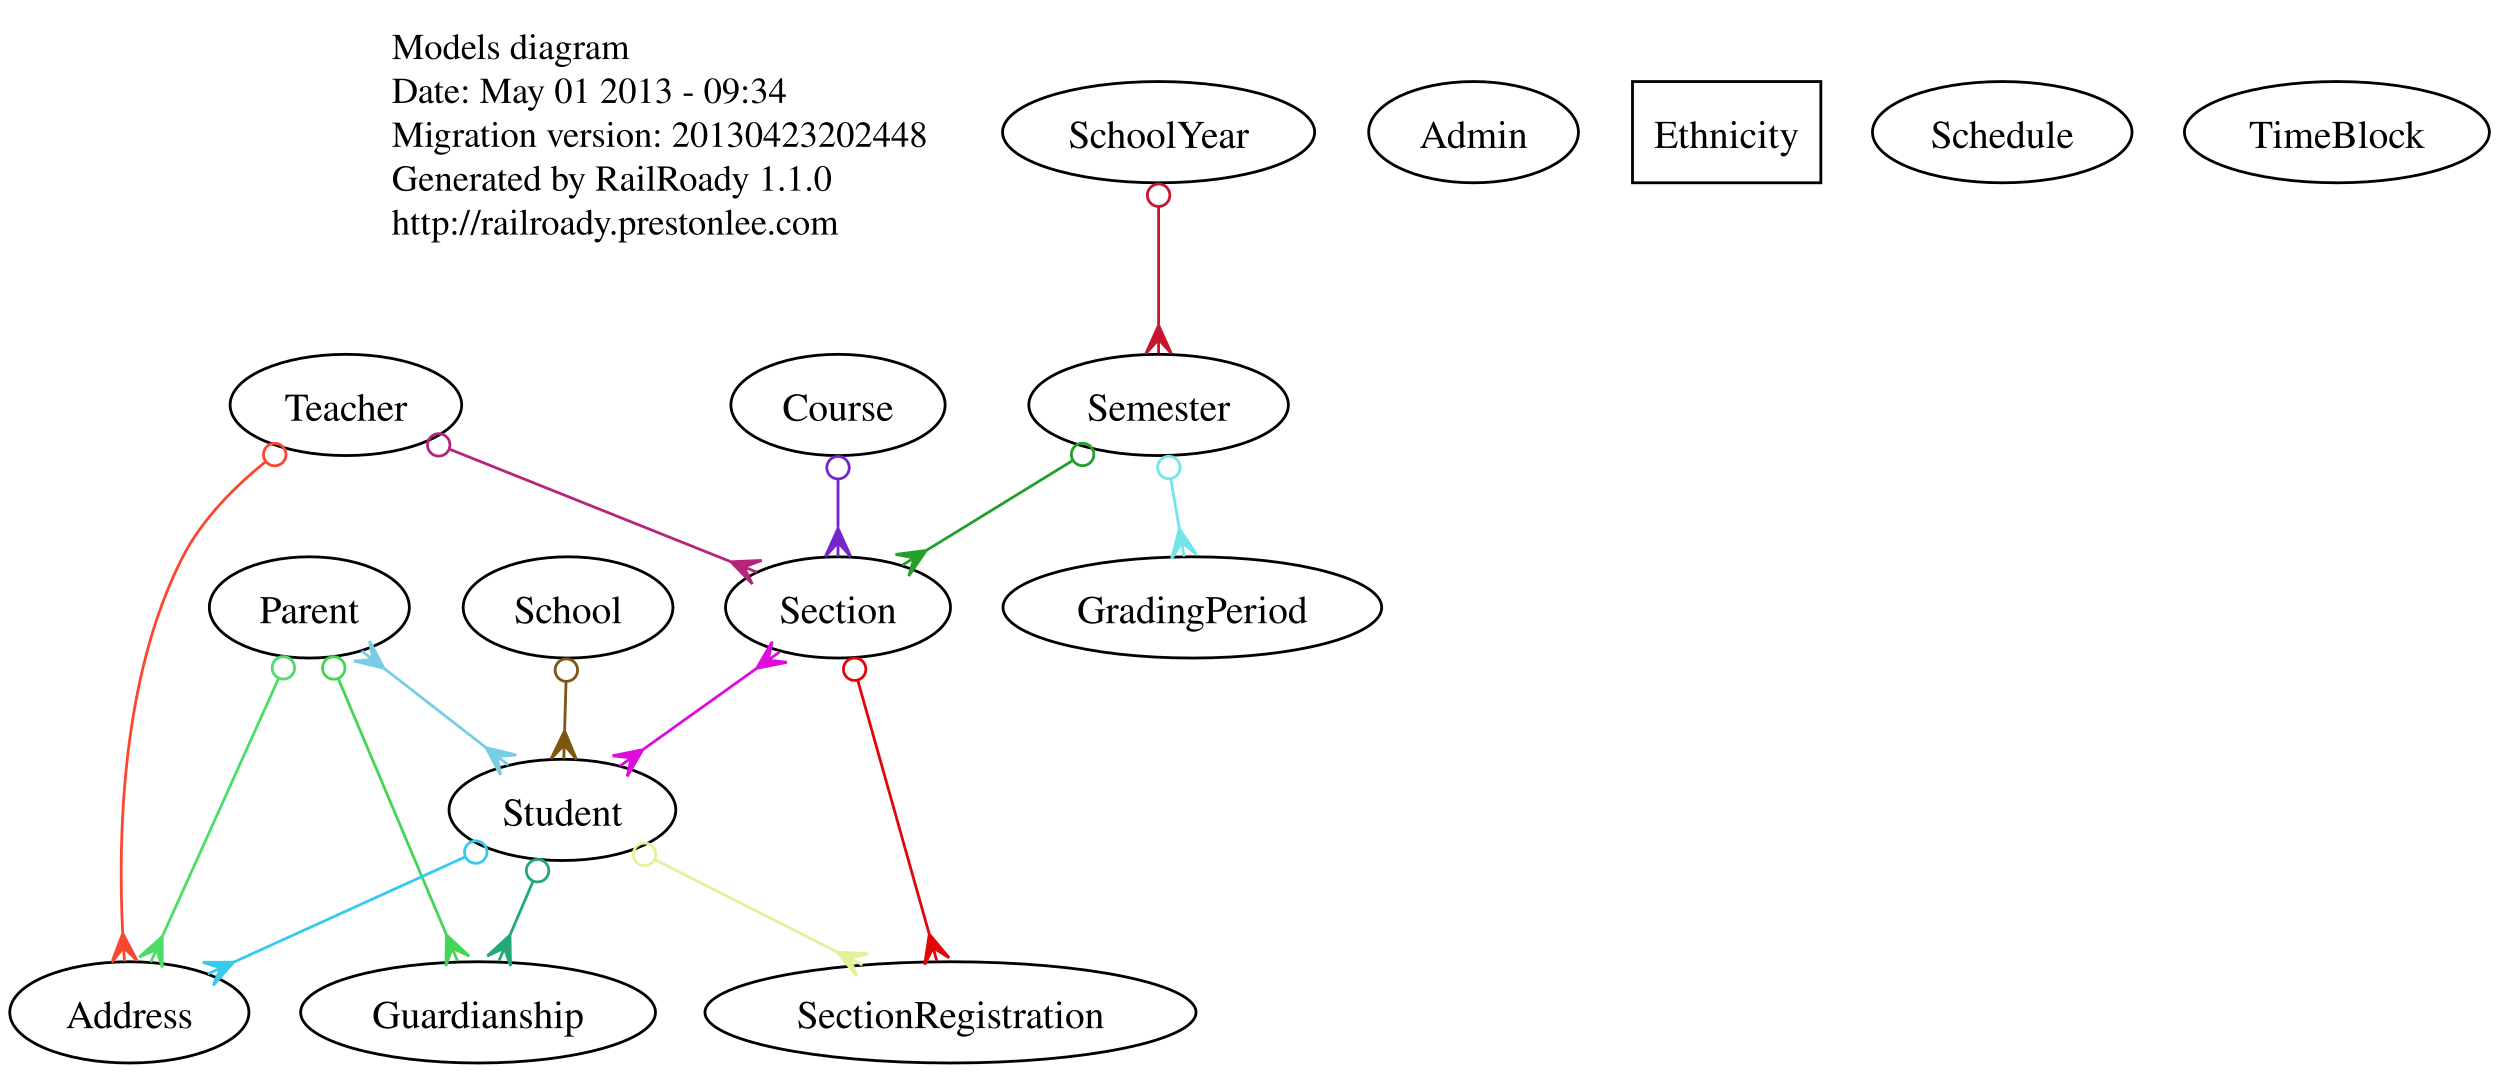
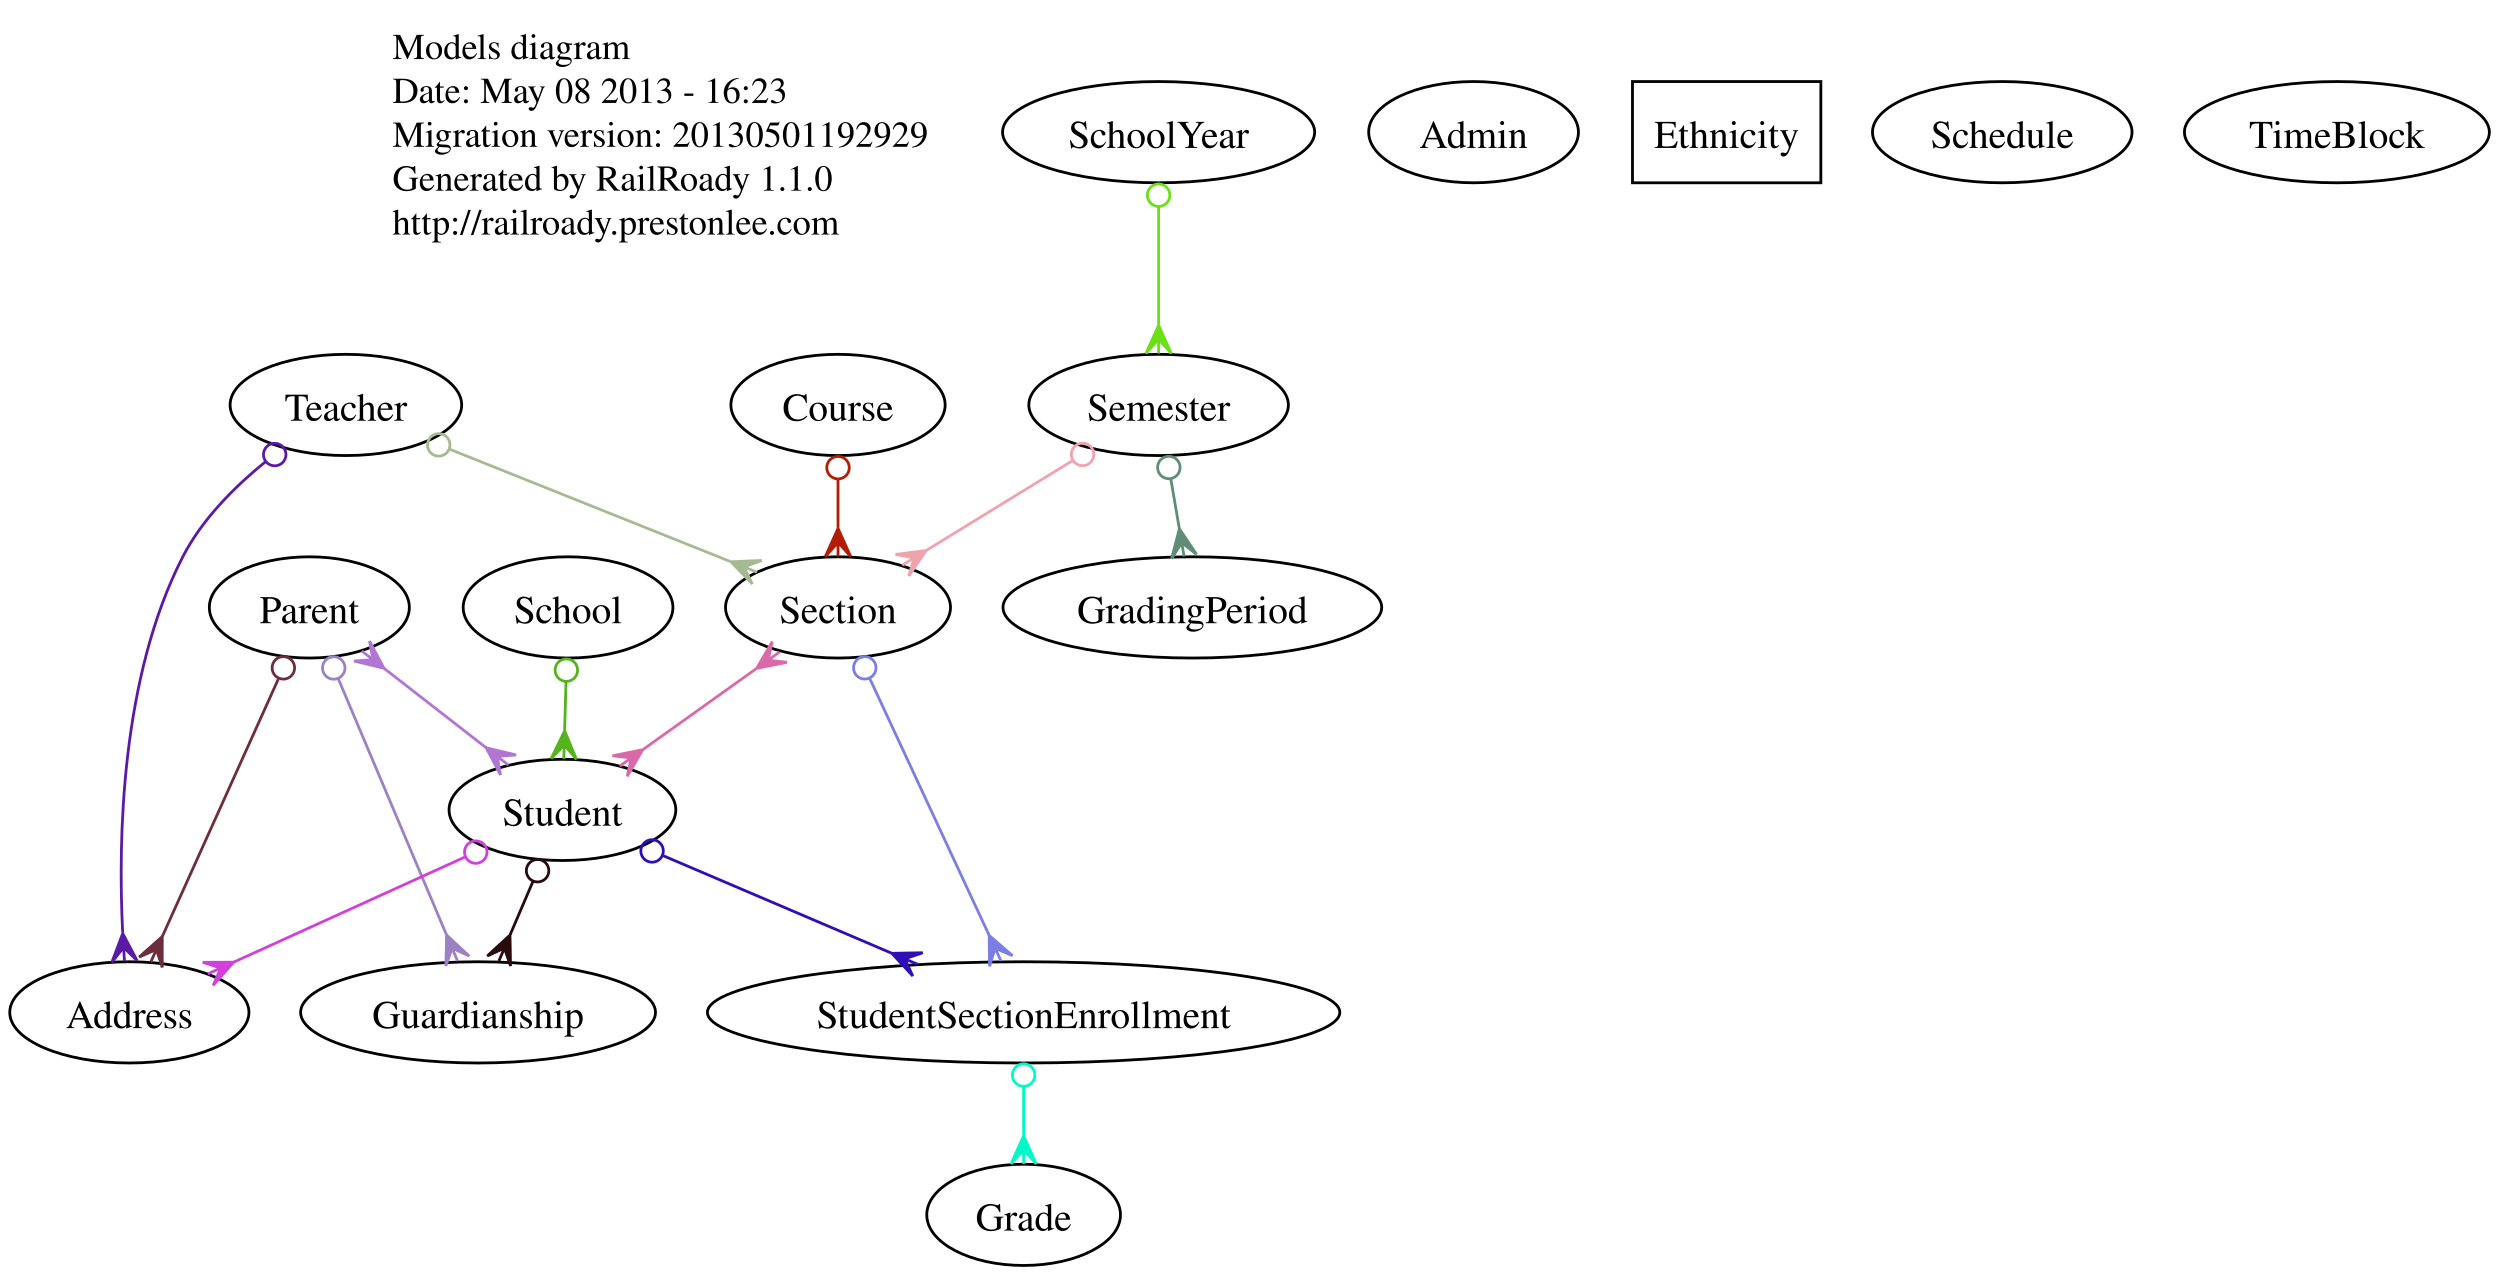
- <svg xmlns="http://www.w3.org/2000/svg" width="889pt" height="382pt" viewBox="0.00 0.00 889.00 382.00">
-   <g id="graph0" class="graph" transform="scale(1 1) rotate(0) translate(4 378)">
-     <polygon fill="white" stroke="white" points="-4,5 -4,-378 886,-378 886,5 -4,5" />
+ <svg xmlns="http://www.w3.org/2000/svg" width="889pt" height="454pt" viewBox="0.00 0.00 889.00 454.00">
+   <g id="graph0" class="graph" transform="scale(1 1) rotate(0) translate(4 450)">
+     <polygon fill="white" stroke="white" points="-4,5 -4,-450 886,-450 886,5 -4,5" />
    <g id="node1" class="node">
-       <text text-anchor="start" x="135.312" y="-357" font-family="Times,serif" font-size="13.00">Models diagram</text>
-       <text text-anchor="start" x="135.312" y="-341.4" font-family="Times,serif" font-size="13.00">Date: May 01 2013 - 09:34</text>
-       <text text-anchor="start" x="135.312" y="-325.8" font-family="Times,serif" font-size="13.00">Migration version: 20130423202448</text>
-       <text text-anchor="start" x="135.312" y="-310.2" font-family="Times,serif" font-size="13.00">Generated by RailRoady 1.1.0</text>
-       <text text-anchor="start" x="135.312" y="-294.6" font-family="Times,serif" font-size="13.00">http://railroady.prestonlee.com</text>
+       <text text-anchor="start" x="135.55" y="-429" font-family="Times,serif" font-size="13.00">Models diagram</text>
+       <text text-anchor="start" x="135.55" y="-413.4" font-family="Times,serif" font-size="13.00">Date: May 08 2013 - 16:23</text>
+       <text text-anchor="start" x="135.55" y="-397.8" font-family="Times,serif" font-size="13.00">Migration version: 20130501192929</text>
+       <text text-anchor="start" x="135.55" y="-382.2" font-family="Times,serif" font-size="13.00">Generated by RailRoady 1.1.0</text>
+       <text text-anchor="start" x="135.55" y="-366.6" font-family="Times,serif" font-size="13.00">http://railroady.prestonlee.com</text>
    </g>
    <g id="node2" class="node">
-       <ellipse fill="none" stroke="black" cx="42" cy="-18" rx="42.528" ry="18" />
-       <text text-anchor="middle" x="42" y="-12.4" font-family="Times,serif" font-size="14.00">Address</text>
+       <ellipse fill="none" stroke="black" cx="42" cy="-90" rx="42.528" ry="18" />
+       <text text-anchor="middle" x="42" y="-84.4" font-family="Times,serif" font-size="14.00">Address</text>
    </g>
    <g id="node3" class="node">
-       <ellipse fill="none" stroke="black" cx="520" cy="-331" rx="37.295" ry="18" />
-       <text text-anchor="middle" x="520" y="-325.4" font-family="Times,serif" font-size="14.00">Admin</text>
+       <ellipse fill="none" stroke="black" cx="520" cy="-403" rx="37.295" ry="18" />
+       <text text-anchor="middle" x="520" y="-397.4" font-family="Times,serif" font-size="14.00">Admin</text>
    </g>
    <g id="node4" class="node">
-       <ellipse fill="none" stroke="black" cx="294" cy="-234" rx="38.093" ry="18" />
-       <text text-anchor="middle" x="294" y="-228.4" font-family="Times,serif" font-size="14.00">Course</text>
+       <ellipse fill="none" stroke="black" cx="294" cy="-306" rx="38.093" ry="18" />
+       <text text-anchor="middle" x="294" y="-300.4" font-family="Times,serif" font-size="14.00">Course</text>
+     </g>
+     <g id="node13" class="node">
+       <ellipse fill="none" stroke="black" cx="294" cy="-234" rx="40.004" ry="18" />
+       <text text-anchor="middle" x="294" y="-228.4" font-family="Times,serif" font-size="14.00">Section</text>
+     </g>
+     <g id="edge1" class="edge">
+       <path fill="none" stroke="#b31c05" d="M294,-279.64C294,-274.063 294,-268.132 294,-262.476" />
+       <ellipse fill="none" stroke="#b31c05" cx="294" cy="-283.697" rx="4" ry="4" />
+       <polygon fill="#b31c05" stroke="#b31c05" points="294,-262.104 298.5,-252.104 294,-257.104 294,-252.104 294,-252.104 294,-252.104 294,-257.104 289.5,-252.104 294,-262.104 294,-262.104" />
+     </g>
+     <g id="node5" class="node">
+       <polygon fill="none" stroke="black" points="643.492,-421 576.508,-421 576.508,-385 643.492,-385 643.492,-421" />
+       <text text-anchor="middle" x="610" y="-397.4" font-family="Times,serif" font-size="14.00">Ethnicity</text>
+     </g>
+     <g id="node6" class="node">
+       <ellipse fill="none" stroke="black" cx="360" cy="-18" rx="34.44" ry="18" />
+       <text text-anchor="middle" x="360" y="-12.4" font-family="Times,serif" font-size="14.00">Grade</text>
+     </g>
+     <g id="node7" class="node">
+       <ellipse fill="none" stroke="black" cx="420" cy="-234" rx="67.341" ry="18" />
+       <text text-anchor="middle" x="420" y="-228.4" font-family="Times,serif" font-size="14.00">GradingPeriod</text>
+     </g>
+     <g id="node8" class="node">
+       <ellipse fill="none" stroke="black" cx="166" cy="-90" rx="63.098" ry="18" />
+       <text text-anchor="middle" x="166" y="-84.4" font-family="Times,serif" font-size="14.00">Guardianship</text>
+     </g>
+     <g id="node9" class="node">
+       <ellipse fill="none" stroke="black" cx="106" cy="-234" rx="35.56" ry="18" />
+       <text text-anchor="middle" x="106" y="-228.4" font-family="Times,serif" font-size="14.00">Parent</text>
+     </g>
+     <g id="edge2" class="edge">
+       <path fill="none" stroke="#9c81c3" d="M116.31,-208.6C127.022,-183.247 143.734,-143.695 154.775,-117.567" />
+       <ellipse fill="none" stroke="#9c81c3" cx="114.675" cy="-212.469" rx="4" ry="4" />
+       <polygon fill="#9c81c3" stroke="#9c81c3" points="154.812,-117.479 162.849,-110.019 156.758,-112.874 158.704,-108.268 158.704,-108.268 158.704,-108.268 156.758,-112.874 154.559,-106.516 154.812,-117.479 154.812,-117.479" />
+     </g>
+     <g id="node15" class="node">
+       <ellipse fill="none" stroke="black" cx="196" cy="-162" rx="40.317" ry="18" />
+       <text text-anchor="middle" x="196" y="-156.4" font-family="Times,serif" font-size="14.00">Student</text>
+     </g>
+     <g id="edge3" class="edge">
+       <path fill="none" stroke="#b076d2" d="M132.598,-212.313C144.001,-203.444 157.309,-193.093 168.78,-184.171" />
+       <polygon fill="#b076d2" stroke="#b076d2" points="132.542,-212.357 121.885,-214.944 128.595,-215.426 124.648,-218.496 124.648,-218.496 124.648,-218.496 128.595,-215.426 127.411,-222.048 132.542,-212.357 132.542,-212.357" />
+       <polygon fill="#b076d2" stroke="#b076d2" points="168.861,-184.108 179.518,-181.521 172.808,-181.038 176.755,-177.968 176.755,-177.968 176.755,-177.968 172.808,-181.038 173.992,-174.416 168.861,-184.108 168.861,-184.108" />
+     </g>
+     <g id="edge4" class="edge">
+       <path fill="none" stroke="#6d2d3d" d="M94.983,-208.557C83.487,-183.05 65.53,-143.207 53.763,-117.1" />
+       <ellipse fill="none" stroke="#6d2d3d" cx="96.763" cy="-212.506" rx="4" ry="4" />
+       <polygon fill="#6d2d3d" stroke="#6d2d3d" points="53.692,-116.942 53.686,-105.976 51.638,-112.383 49.583,-107.825 49.583,-107.825 49.583,-107.825 51.638,-112.383 45.48,-109.674 53.692,-116.942 53.692,-116.942" />
+     </g>
+     <g id="node10" class="node">
+       <ellipse fill="none" stroke="black" cx="708" cy="-403" rx="46.152" ry="18" />
+       <text text-anchor="middle" x="708" y="-397.4" font-family="Times,serif" font-size="14.00">Schedule</text>
+     </g>
+     <g id="node11" class="node">
+       <ellipse fill="none" stroke="black" cx="198" cy="-234" rx="37.295" ry="18" />
+       <text text-anchor="middle" x="198" y="-228.4" font-family="Times,serif" font-size="14.00">School</text>
+     </g>
+     <g id="edge5" class="edge">
+       <path fill="none" stroke="#55b41d" d="M197.275,-207.64C197.116,-202.063 196.947,-196.132 196.785,-190.476" />
+       <ellipse fill="none" stroke="#55b41d" cx="197.391" cy="-211.698" rx="4" ry="4" />
+       <polygon fill="#55b41d" stroke="#55b41d" points="196.774,-190.1 200.987,-179.976 196.632,-185.102 196.489,-180.104 196.489,-180.104 196.489,-180.104 196.632,-185.102 191.991,-180.233 196.774,-190.1 196.774,-190.1" />
    </g>
    <g id="node12" class="node">
-       <ellipse fill="none" stroke="black" cx="294" cy="-162" rx="40.004" ry="18" />
-       <text text-anchor="middle" x="294" y="-156.4" font-family="Times,serif" font-size="14.00">Section</text>
-     </g>
-     <g id="edge1" class="edge">
-       <path fill="none" stroke="#7625cd" d="M294,-207.64C294,-202.063 294,-196.132 294,-190.476" />
-       <ellipse fill="none" stroke="#7625cd" cx="294" cy="-211.697" rx="4" ry="4" />
-       <polygon fill="#7625cd" stroke="#7625cd" points="294,-190.104 298.5,-180.104 294,-185.104 294,-180.104 294,-180.104 294,-180.104 294,-185.104 289.5,-180.104 294,-190.104 294,-190.104" />
-     </g>
-     <g id="node5" class="node">
-       <polygon fill="none" stroke="black" points="643.492,-349 576.508,-349 576.508,-313 643.492,-313 643.492,-349" />
-       <text text-anchor="middle" x="610" y="-325.4" font-family="Times,serif" font-size="14.00">Ethnicity</text>
-     </g>
-     <g id="node6" class="node">
-       <ellipse fill="none" stroke="black" cx="420" cy="-162" rx="67.341" ry="18" />
-       <text text-anchor="middle" x="420" y="-156.4" font-family="Times,serif" font-size="14.00">GradingPeriod</text>
-     </g>
-     <g id="node7" class="node">
-       <ellipse fill="none" stroke="black" cx="166" cy="-18" rx="63.098" ry="18" />
-       <text text-anchor="middle" x="166" y="-12.4" font-family="Times,serif" font-size="14.00">Guardianship</text>
-     </g>
-     <g id="node8" class="node">
-       <ellipse fill="none" stroke="black" cx="106" cy="-162" rx="35.56" ry="18" />
-       <text text-anchor="middle" x="106" y="-156.4" font-family="Times,serif" font-size="14.00">Parent</text>
-     </g>
-     <g id="edge2" class="edge">
-       <path fill="none" stroke="#46d457" d="M116.31,-136.6C127.022,-111.247 143.734,-71.695 154.775,-45.567" />
-       <ellipse fill="none" stroke="#46d457" cx="114.675" cy="-140.469" rx="4" ry="4" />
-       <polygon fill="#46d457" stroke="#46d457" points="154.812,-45.479 162.849,-38.019 156.758,-40.873 158.704,-36.268 158.704,-36.268 158.704,-36.268 156.758,-40.873 154.559,-34.516 154.812,-45.479 154.812,-45.479" />
-     </g>
-     <g id="node15" class="node">
-       <ellipse fill="none" stroke="black" cx="196" cy="-90" rx="40.317" ry="18" />
-       <text text-anchor="middle" x="196" y="-84.4" font-family="Times,serif" font-size="14.00">Student</text>
-     </g>
-     <g id="edge3" class="edge">
-       <path fill="none" stroke="#78cde6" d="M132.598,-140.313C144.001,-131.444 157.309,-121.093 168.78,-112.171" />
-       <polygon fill="#78cde6" stroke="#78cde6" points="132.542,-140.357 121.885,-142.944 128.595,-143.426 124.648,-146.496 124.648,-146.496 124.648,-146.496 128.595,-143.426 127.411,-150.048 132.542,-140.357 132.542,-140.357" />
-       <polygon fill="#78cde6" stroke="#78cde6" points="168.861,-112.108 179.518,-109.521 172.808,-109.038 176.755,-105.968 176.755,-105.968 176.755,-105.968 172.808,-109.038 173.992,-102.416 168.861,-112.108 168.861,-112.108" />
-     </g>
-     <g id="edge4" class="edge">
-       <path fill="none" stroke="#4cdd69" d="M94.983,-136.557C83.487,-111.05 65.53,-71.207 53.763,-45.1" />
-       <ellipse fill="none" stroke="#4cdd69" cx="96.763" cy="-140.506" rx="4" ry="4" />
-       <polygon fill="#4cdd69" stroke="#4cdd69" points="53.692,-44.942 53.686,-33.976 51.638,-40.383 49.583,-35.825 49.583,-35.825 49.583,-35.825 51.638,-40.383 45.48,-37.674 53.692,-44.942 53.692,-44.942" />
-     </g>
-     <g id="node9" class="node">
-       <ellipse fill="none" stroke="black" cx="708" cy="-331" rx="46.152" ry="18" />
-       <text text-anchor="middle" x="708" y="-325.4" font-family="Times,serif" font-size="14.00">Schedule</text>
-     </g>
-     <g id="node10" class="node">
-       <ellipse fill="none" stroke="black" cx="198" cy="-162" rx="37.295" ry="18" />
-       <text text-anchor="middle" x="198" y="-156.4" font-family="Times,serif" font-size="14.00">School</text>
-     </g>
-     <g id="edge5" class="edge">
-       <path fill="none" stroke="#7e5511" d="M197.275,-135.64C197.116,-130.063 196.947,-124.132 196.785,-118.476" />
-       <ellipse fill="none" stroke="#7e5511" cx="197.391" cy="-139.698" rx="4" ry="4" />
-       <polygon fill="#7e5511" stroke="#7e5511" points="196.774,-118.1 200.987,-107.976 196.632,-113.102 196.489,-108.104 196.489,-108.104 196.489,-108.104 196.632,-113.102 191.991,-108.233 196.774,-118.1 196.774,-118.1" />
-     </g>
-     <g id="node11" class="node">
-       <ellipse fill="none" stroke="black" cx="408" cy="-331" rx="55.493" ry="18" />
-       <text text-anchor="middle" x="408" y="-325.4" font-family="Times,serif" font-size="14.00">SchoolYear</text>
+       <ellipse fill="none" stroke="black" cx="408" cy="-403" rx="55.493" ry="18" />
+       <text text-anchor="middle" x="408" y="-397.4" font-family="Times,serif" font-size="14.00">SchoolYear</text>
    </g>
    <g id="node14" class="node">
-       <ellipse fill="none" stroke="black" cx="408" cy="-234" rx="46.152" ry="18" />
-       <text text-anchor="middle" x="408" y="-228.4" font-family="Times,serif" font-size="14.00">Semester</text>
+       <ellipse fill="none" stroke="black" cx="408" cy="-306" rx="46.152" ry="18" />
+       <text text-anchor="middle" x="408" y="-300.4" font-family="Times,serif" font-size="14.00">Semester</text>
    </g>
    <g id="edge6" class="edge">
-       <path fill="none" stroke="#c7162f" d="M408,-304.414C408,-291.518 408,-275.862 408,-262.685" />
-       <ellipse fill="none" stroke="#c7162f" cx="408" cy="-308.576" rx="4" ry="4" />
-       <polygon fill="#c7162f" stroke="#c7162f" points="408,-262.314 412.5,-252.314 408,-257.314 408,-252.314 408,-252.314 408,-252.314 408,-257.314 403.5,-252.314 408,-262.314 408,-262.314" />
+       <path fill="none" stroke="#6ce016" d="M408,-376.414C408,-363.518 408,-347.862 408,-334.685" />
+       <ellipse fill="none" stroke="#6ce016" cx="408" cy="-380.576" rx="4" ry="4" />
+       <polygon fill="#6ce016" stroke="#6ce016" points="408,-334.314 412.5,-324.314 408,-329.314 408,-324.314 408,-324.314 408,-324.314 408,-329.314 403.5,-324.314 408,-334.314 408,-334.314" />
    </g>
-     <g id="node13" class="node">
-       <ellipse fill="none" stroke="black" cx="334" cy="-18" rx="87.312" ry="18" />
-       <text text-anchor="middle" x="334" y="-12.4" font-family="Times,serif" font-size="14.00">SectionRegistration</text>
+     <g id="node16" class="node">
+       <ellipse fill="none" stroke="black" cx="360" cy="-90" rx="112.437" ry="18" />
+       <text text-anchor="middle" x="360" y="-84.4" font-family="Times,serif" font-size="14.00">StudentSectionEnrollment</text>
    </g>
    <g id="edge7" class="edge">
-       <path fill="none" stroke="#e1060a" d="M301.062,-135.929C308.162,-110.725 319.072,-71.994 326.368,-46.095" />
-       <ellipse fill="none" stroke="#e1060a" cx="299.91" cy="-140.021" rx="4" ry="4" />
-       <polygon fill="#e1060a" stroke="#e1060a" points="326.447,-45.815 333.489,-37.409 327.802,-41.002 329.158,-36.189 329.158,-36.189 329.158,-36.189 327.802,-41.002 324.827,-34.969 326.447,-45.815 326.447,-45.815" />
+       <path fill="none" stroke="#7b7ee2" d="M305.341,-208.6C317.124,-183.247 335.508,-143.695 347.652,-117.567" />
+       <ellipse fill="none" stroke="#7b7ee2" cx="303.516" cy="-212.526" rx="4" ry="4" />
+       <polygon fill="#7b7ee2" stroke="#7b7ee2" points="347.759,-117.336 356.055,-110.165 349.867,-112.802 351.974,-108.268 351.974,-108.268 351.974,-108.268 349.867,-112.802 347.893,-106.371 347.759,-117.336 347.759,-117.336" />
    </g>
    <g id="edge8" class="edge">
-       <path fill="none" stroke="#de0bde" d="M264.931,-140.237C252.249,-131.178 237.42,-120.586 224.772,-111.551" />
-       <polygon fill="#de0bde" stroke="#de0bde" points="265.079,-140.342 270.601,-149.817 269.148,-143.249 273.217,-146.155 273.217,-146.155 273.217,-146.155 269.148,-143.249 275.832,-142.493 265.079,-140.342 265.079,-140.342" />
-       <polygon fill="#de0bde" stroke="#de0bde" points="224.555,-111.396 219.033,-101.922 220.486,-108.49 216.417,-105.584 216.417,-105.584 216.417,-105.584 220.486,-108.49 213.802,-109.246 224.555,-111.396 224.555,-111.396" />
+       <path fill="none" stroke="#d969a9" d="M264.931,-212.237C252.249,-203.178 237.42,-192.586 224.772,-183.551" />
+       <polygon fill="#d969a9" stroke="#d969a9" points="265.079,-212.342 270.601,-221.817 269.148,-215.249 273.217,-218.155 273.217,-218.155 273.217,-218.155 269.148,-215.249 275.832,-214.493 265.079,-212.342 265.079,-212.342" />
+       <polygon fill="#d969a9" stroke="#d969a9" points="224.555,-183.396 219.033,-173.922 220.486,-180.49 216.417,-177.584 216.417,-177.584 216.417,-177.584 220.486,-180.49 213.802,-181.246 224.555,-183.396 224.555,-183.396" />
    </g>
    <g id="edge9" class="edge">
-       <path fill="none" stroke="#249f2a" d="M377.346,-214.177C361.264,-204.303 341.596,-192.226 325.405,-182.284" />
-       <ellipse fill="none" stroke="#249f2a" cx="380.97" cy="-216.403" rx="4" ry="4" />
-       <polygon fill="#249f2a" stroke="#249f2a" points="325.334,-182.24 319.167,-173.173 321.074,-179.624 316.813,-177.008 316.813,-177.008 316.813,-177.008 321.074,-179.624 314.458,-180.843 325.334,-182.24 325.334,-182.24" />
+       <path fill="none" stroke="#efa3ae" d="M377.346,-286.177C361.264,-276.303 341.596,-264.226 325.405,-254.284" />
+       <ellipse fill="none" stroke="#efa3ae" cx="380.97" cy="-288.403" rx="4" ry="4" />
+       <polygon fill="#efa3ae" stroke="#efa3ae" points="325.334,-254.24 319.167,-245.173 321.074,-251.624 316.813,-249.008 316.813,-249.008 316.813,-249.008 321.074,-251.624 314.458,-252.843 325.334,-254.24 325.334,-254.24" />
    </g>
    <g id="edge10" class="edge">
-       <path fill="none" stroke="#73e4ea" d="M412.347,-207.64C413.328,-201.92 414.372,-195.828 415.364,-190.042" />
-       <ellipse fill="none" stroke="#73e4ea" cx="411.642" cy="-211.754" rx="4" ry="4" />
-       <polygon fill="#73e4ea" stroke="#73e4ea" points="415.378,-189.961 421.503,-180.865 416.223,-185.032 417.068,-180.104 417.068,-180.104 417.068,-180.104 416.223,-185.032 412.633,-179.344 415.378,-189.961 415.378,-189.961" />
+       <path fill="none" stroke="#5f8d78" d="M412.347,-279.64C413.328,-273.92 414.372,-267.828 415.364,-262.042" />
+       <ellipse fill="none" stroke="#5f8d78" cx="411.642" cy="-283.754" rx="4" ry="4" />
+       <polygon fill="#5f8d78" stroke="#5f8d78" points="415.378,-261.961 421.503,-252.865 416.223,-257.032 417.068,-252.104 417.068,-252.104 417.068,-252.104 416.223,-257.032 412.633,-251.344 415.378,-261.961 415.378,-261.961" />
    </g>
    <g id="edge11" class="edge">
-       <path fill="none" stroke="#24a878" d="M185.52,-64.547C182.898,-58.428 180.072,-51.835 177.407,-45.616" />
-       <ellipse fill="none" stroke="#24a878" cx="187.162" cy="-68.378" rx="4" ry="4" />
-       <polygon fill="#24a878" stroke="#24a878" points="177.343,-45.467 177.54,-34.503 175.373,-40.871 173.404,-36.275 173.404,-36.275 173.404,-36.275 175.373,-40.871 169.268,-38.048 177.343,-45.467 177.343,-45.467" />
+       <path fill="none" stroke="#280a0f" d="M185.52,-136.548C182.898,-130.428 180.072,-123.835 177.407,-117.616" />
+       <ellipse fill="none" stroke="#280a0f" cx="187.162" cy="-140.378" rx="4" ry="4" />
+       <polygon fill="#280a0f" stroke="#280a0f" points="177.343,-117.467 177.54,-106.503 175.373,-112.871 173.404,-108.275 173.404,-108.275 173.404,-108.275 175.373,-112.871 169.268,-110.048 177.343,-117.467 177.343,-117.467" />
    </g>
    <g id="edge12" class="edge">
-       <path fill="none" stroke="#34cbec" d="M161.337,-73.244C136.865,-62.121 104.115,-47.234 79.114,-35.87" />
-       <ellipse fill="none" stroke="#34cbec" cx="165.181" cy="-74.991" rx="4" ry="4" />
-       <polygon fill="#34cbec" stroke="#34cbec" points="79.049,-35.841 71.808,-27.606 74.497,-33.772 69.945,-31.703 69.945,-31.703 69.945,-31.703 74.497,-33.772 68.083,-35.799 79.049,-35.841 79.049,-35.841" />
+       <path fill="none" stroke="#d140da" d="M161.337,-145.244C136.865,-134.121 104.115,-119.234 79.114,-107.87" />
+       <ellipse fill="none" stroke="#d140da" cx="165.181" cy="-146.991" rx="4" ry="4" />
+       <polygon fill="#d140da" stroke="#d140da" points="79.049,-107.841 71.808,-99.606 74.497,-105.772 69.945,-103.702 69.945,-103.702 69.945,-103.702 74.497,-105.772 68.083,-107.799 79.049,-107.841 79.049,-107.841" />
    </g>
    <g id="edge13" class="edge">
-       <path fill="none" stroke="#e2f298" d="M228.927,-72.298C248.32,-62.461 273.002,-49.941 293.571,-39.508" />
-       <ellipse fill="none" stroke="#e2f298" cx="225.201" cy="-74.188" rx="4" ry="4" />
-       <polygon fill="#e2f298" stroke="#e2f298" points="293.78,-39.402 304.734,-38.891 298.239,-37.14 302.698,-34.878 302.698,-34.878 302.698,-34.878 298.239,-37.14 300.662,-30.865 293.78,-39.402 293.78,-39.402" />
-     </g>
-     <g id="node16" class="node">
-       <ellipse fill="none" stroke="black" cx="119" cy="-234" rx="41.176" ry="18" />
-       <text text-anchor="middle" x="119" y="-228.4" font-family="Times,serif" font-size="14.00">Teacher</text>
+       <path fill="none" stroke="#2f0eb7" d="M231.821,-145.711C255.676,-135.529 287.266,-122.045 313.117,-111.011" />
+       <ellipse fill="none" stroke="#2f0eb7" cx="227.872" cy="-147.396" rx="4" ry="4" />
+       <polygon fill="#2f0eb7" stroke="#2f0eb7" points="313.159,-110.993 324.122,-111.206 317.757,-109.031 322.356,-107.068 322.356,-107.068 322.356,-107.068 317.757,-109.031 320.589,-102.929 313.159,-110.993 313.159,-110.993" />
    </g>
    <g id="edge14" class="edge">
-       <path fill="none" stroke="#fb472f" d="M90.456,-213.854C79.415,-204.909 67.817,-193.291 61,-180 39.072,-137.251 37.94,-79.927 39.619,-46.473" />
-       <ellipse fill="none" stroke="#fb472f" cx="93.689" cy="-216.355" rx="4" ry="4" />
-       <polygon fill="#fb472f" stroke="#fb472f" points="39.644,-46.078 44.762,-36.38 39.957,-41.088 40.271,-36.098 40.271,-36.098 40.271,-36.098 39.957,-41.088 35.78,-35.816 39.644,-46.078 39.644,-46.078" />
+       <path fill="none" stroke="#03f8c9" d="M360,-63.64C360,-58.063 360,-52.132 360,-46.476" />
+       <ellipse fill="none" stroke="#03f8c9" cx="360" cy="-67.697" rx="4" ry="4" />
+       <polygon fill="#03f8c9" stroke="#03f8c9" points="360,-46.104 364.5,-36.104 360,-41.104 360,-36.104 360,-36.104 360,-36.104 360,-41.104 355.5,-36.104 360,-46.104 360,-46.104" />
+     </g>
+     <g id="node17" class="node">
+       <ellipse fill="none" stroke="black" cx="119" cy="-306" rx="41.176" ry="18" />
+       <text text-anchor="middle" x="119" y="-300.4" font-family="Times,serif" font-size="14.00">Teacher</text>
    </g>
    <g id="edge15" class="edge">
-       <path fill="none" stroke="#b4247b" d="M155.835,-218.266C185.106,-206.558 225.917,-190.233 255.592,-178.363" />
-       <ellipse fill="none" stroke="#b4247b" cx="152.005" cy="-219.798" rx="4" ry="4" />
-       <polygon fill="#b4247b" stroke="#b4247b" points="255.911,-178.236 266.867,-178.7 260.553,-176.379 265.196,-174.522 265.196,-174.522 265.196,-174.522 260.553,-176.379 263.524,-170.344 255.911,-178.236 255.911,-178.236" />
+       <path fill="none" stroke="#5a1aa6" d="M90.456,-285.854C79.415,-276.909 67.817,-265.291 61,-252 39.072,-209.251 37.94,-151.927 39.619,-118.473" />
+       <ellipse fill="none" stroke="#5a1aa6" cx="93.689" cy="-288.355" rx="4" ry="4" />
+       <polygon fill="#5a1aa6" stroke="#5a1aa6" points="39.644,-118.078 44.762,-108.38 39.957,-113.088 40.271,-108.098 40.271,-108.098 40.271,-108.098 39.957,-113.088 35.78,-107.816 39.644,-118.078 39.644,-118.078" />
    </g>
-     <g id="node17" class="node">
-       <ellipse fill="none" stroke="black" cx="827" cy="-331" rx="54.223" ry="18" />
-       <text text-anchor="middle" x="827" y="-325.4" font-family="Times,serif" font-size="14.00">TimeBlock</text>
+     <g id="edge16" class="edge">
+       <path fill="none" stroke="#a5ba92" d="M155.835,-290.266C185.106,-278.558 225.917,-262.233 255.592,-250.363" />
+       <ellipse fill="none" stroke="#a5ba92" cx="152.005" cy="-291.798" rx="4" ry="4" />
+       <polygon fill="#a5ba92" stroke="#a5ba92" points="255.911,-250.236 266.867,-250.7 260.553,-248.379 265.196,-246.522 265.196,-246.522 265.196,-246.522 260.553,-248.379 263.524,-242.344 255.911,-250.236 255.911,-250.236" />
+     </g>
+     <g id="node18" class="node">
+       <ellipse fill="none" stroke="black" cx="827" cy="-403" rx="54.223" ry="18" />
+       <text text-anchor="middle" x="827" y="-397.4" font-family="Times,serif" font-size="14.00">TimeBlock</text>
    </g>
  </g>
</svg>
